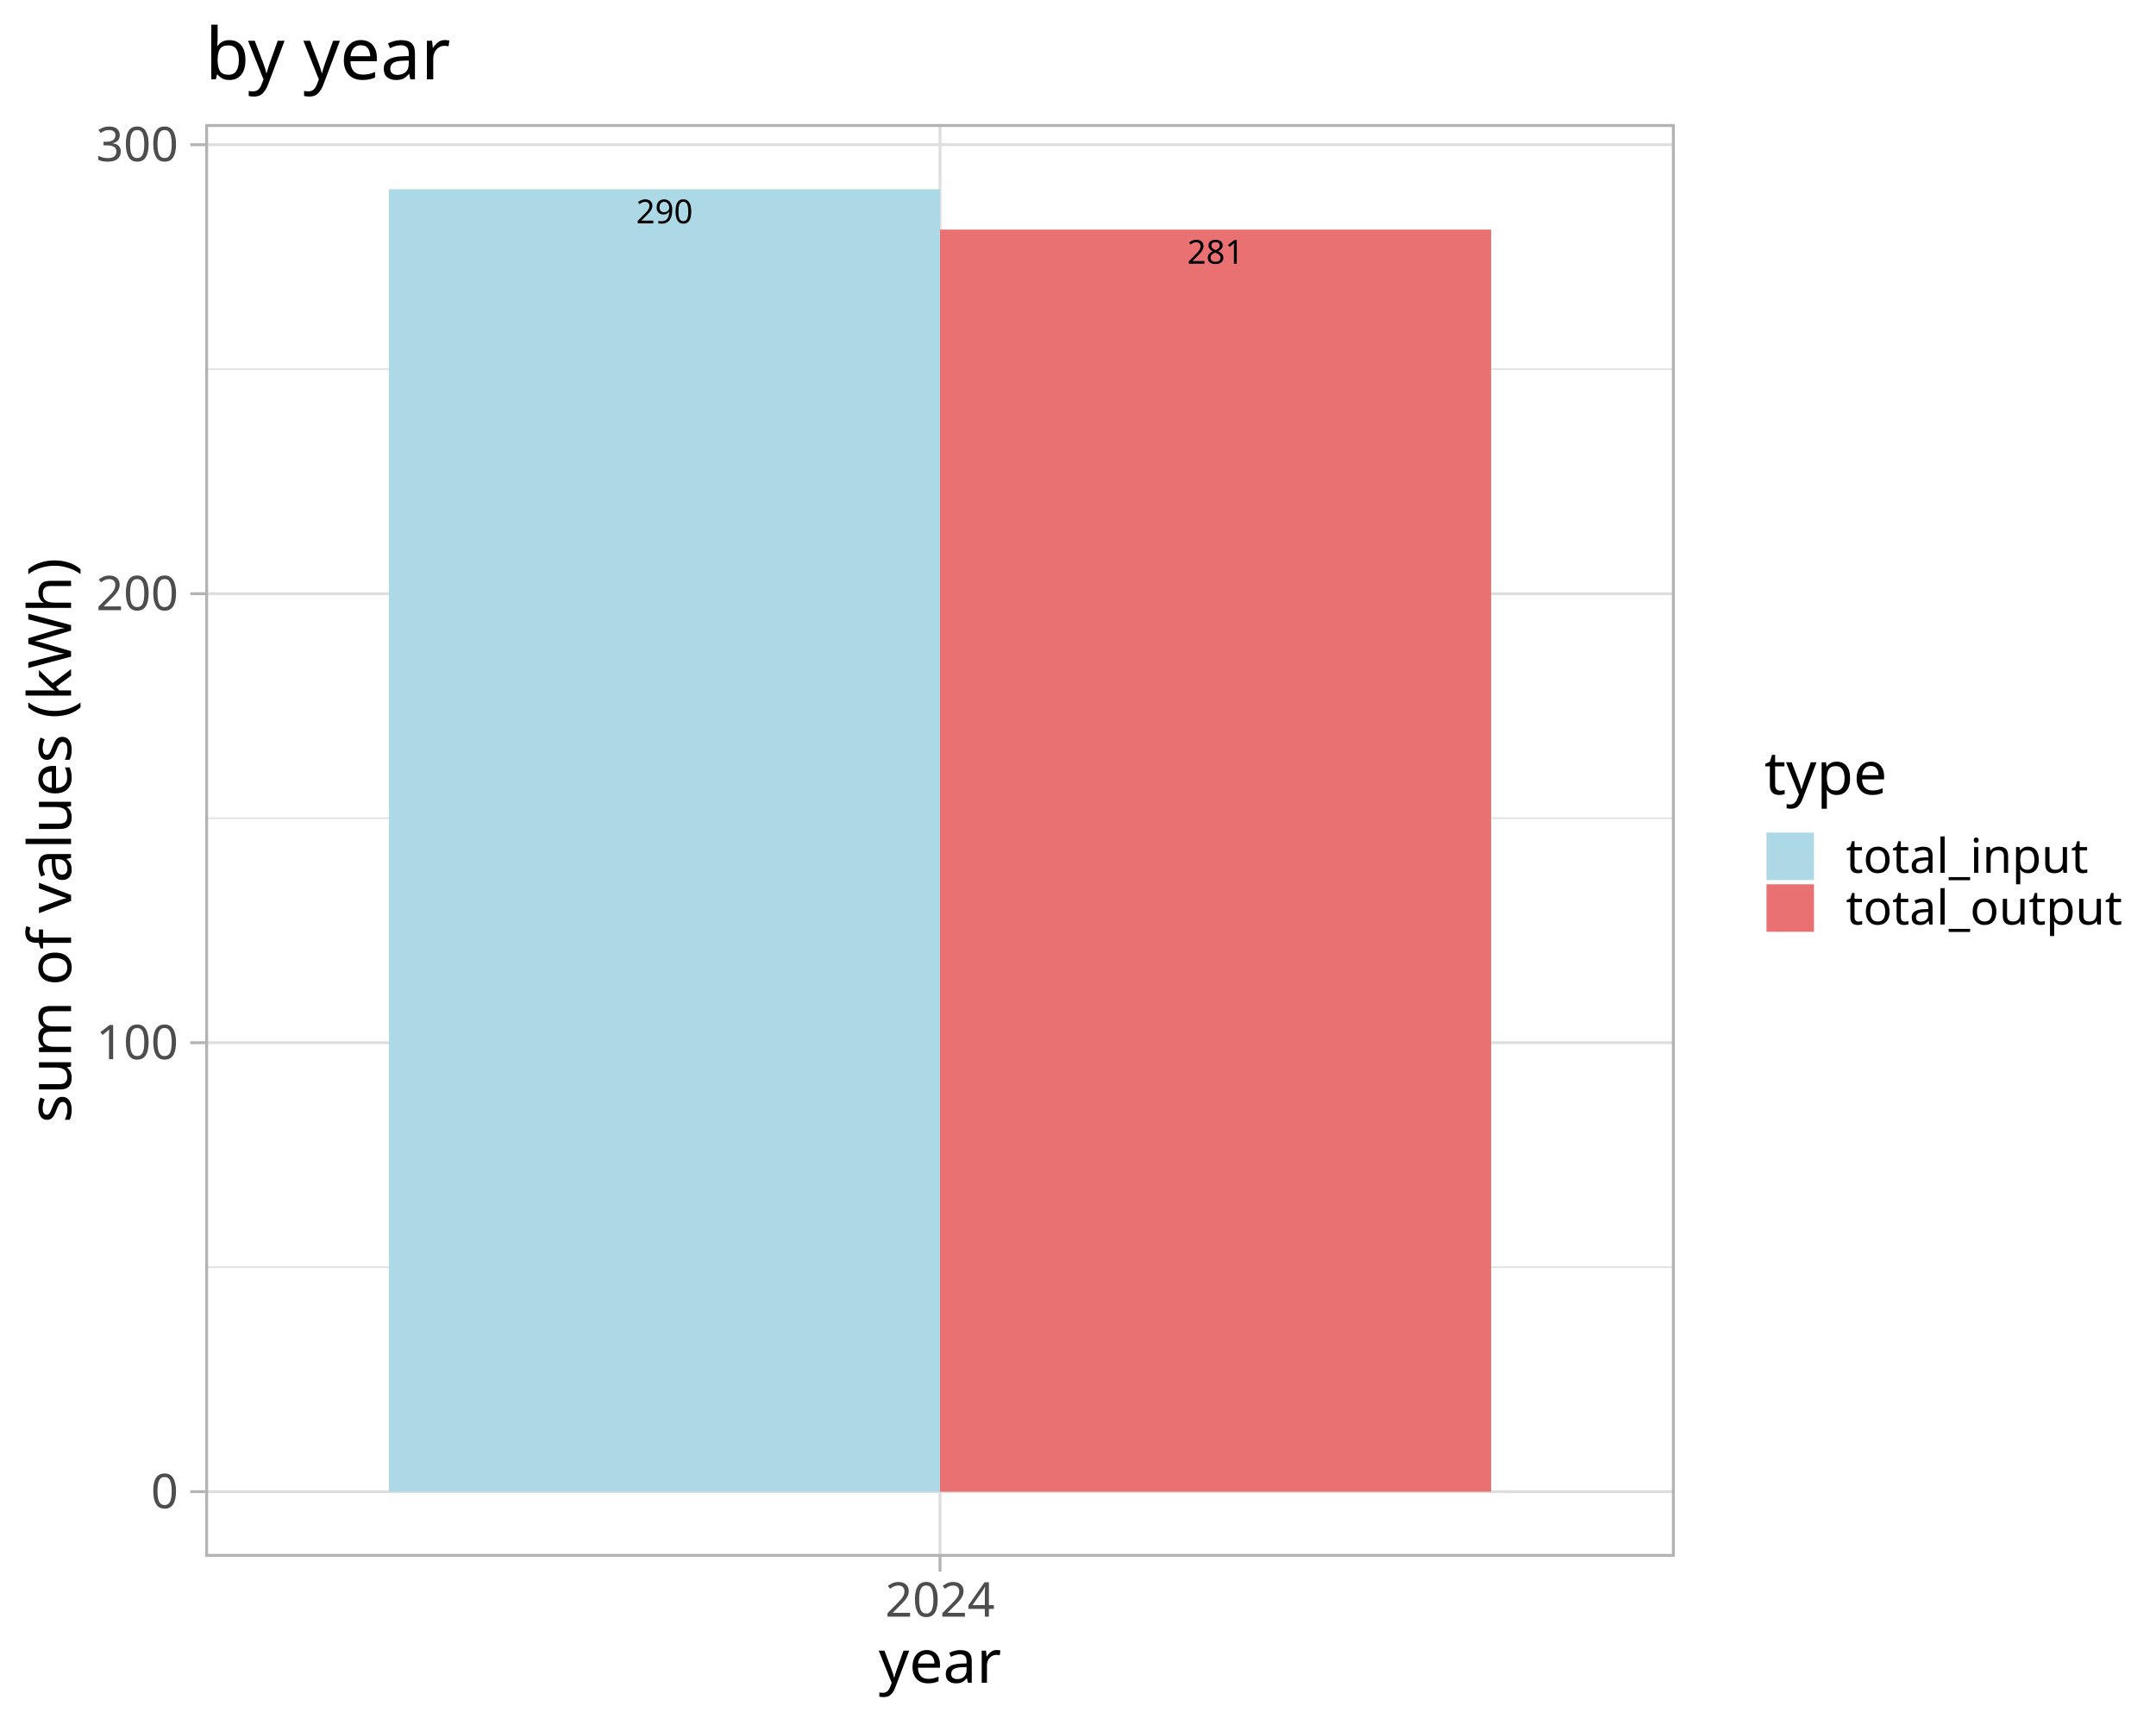
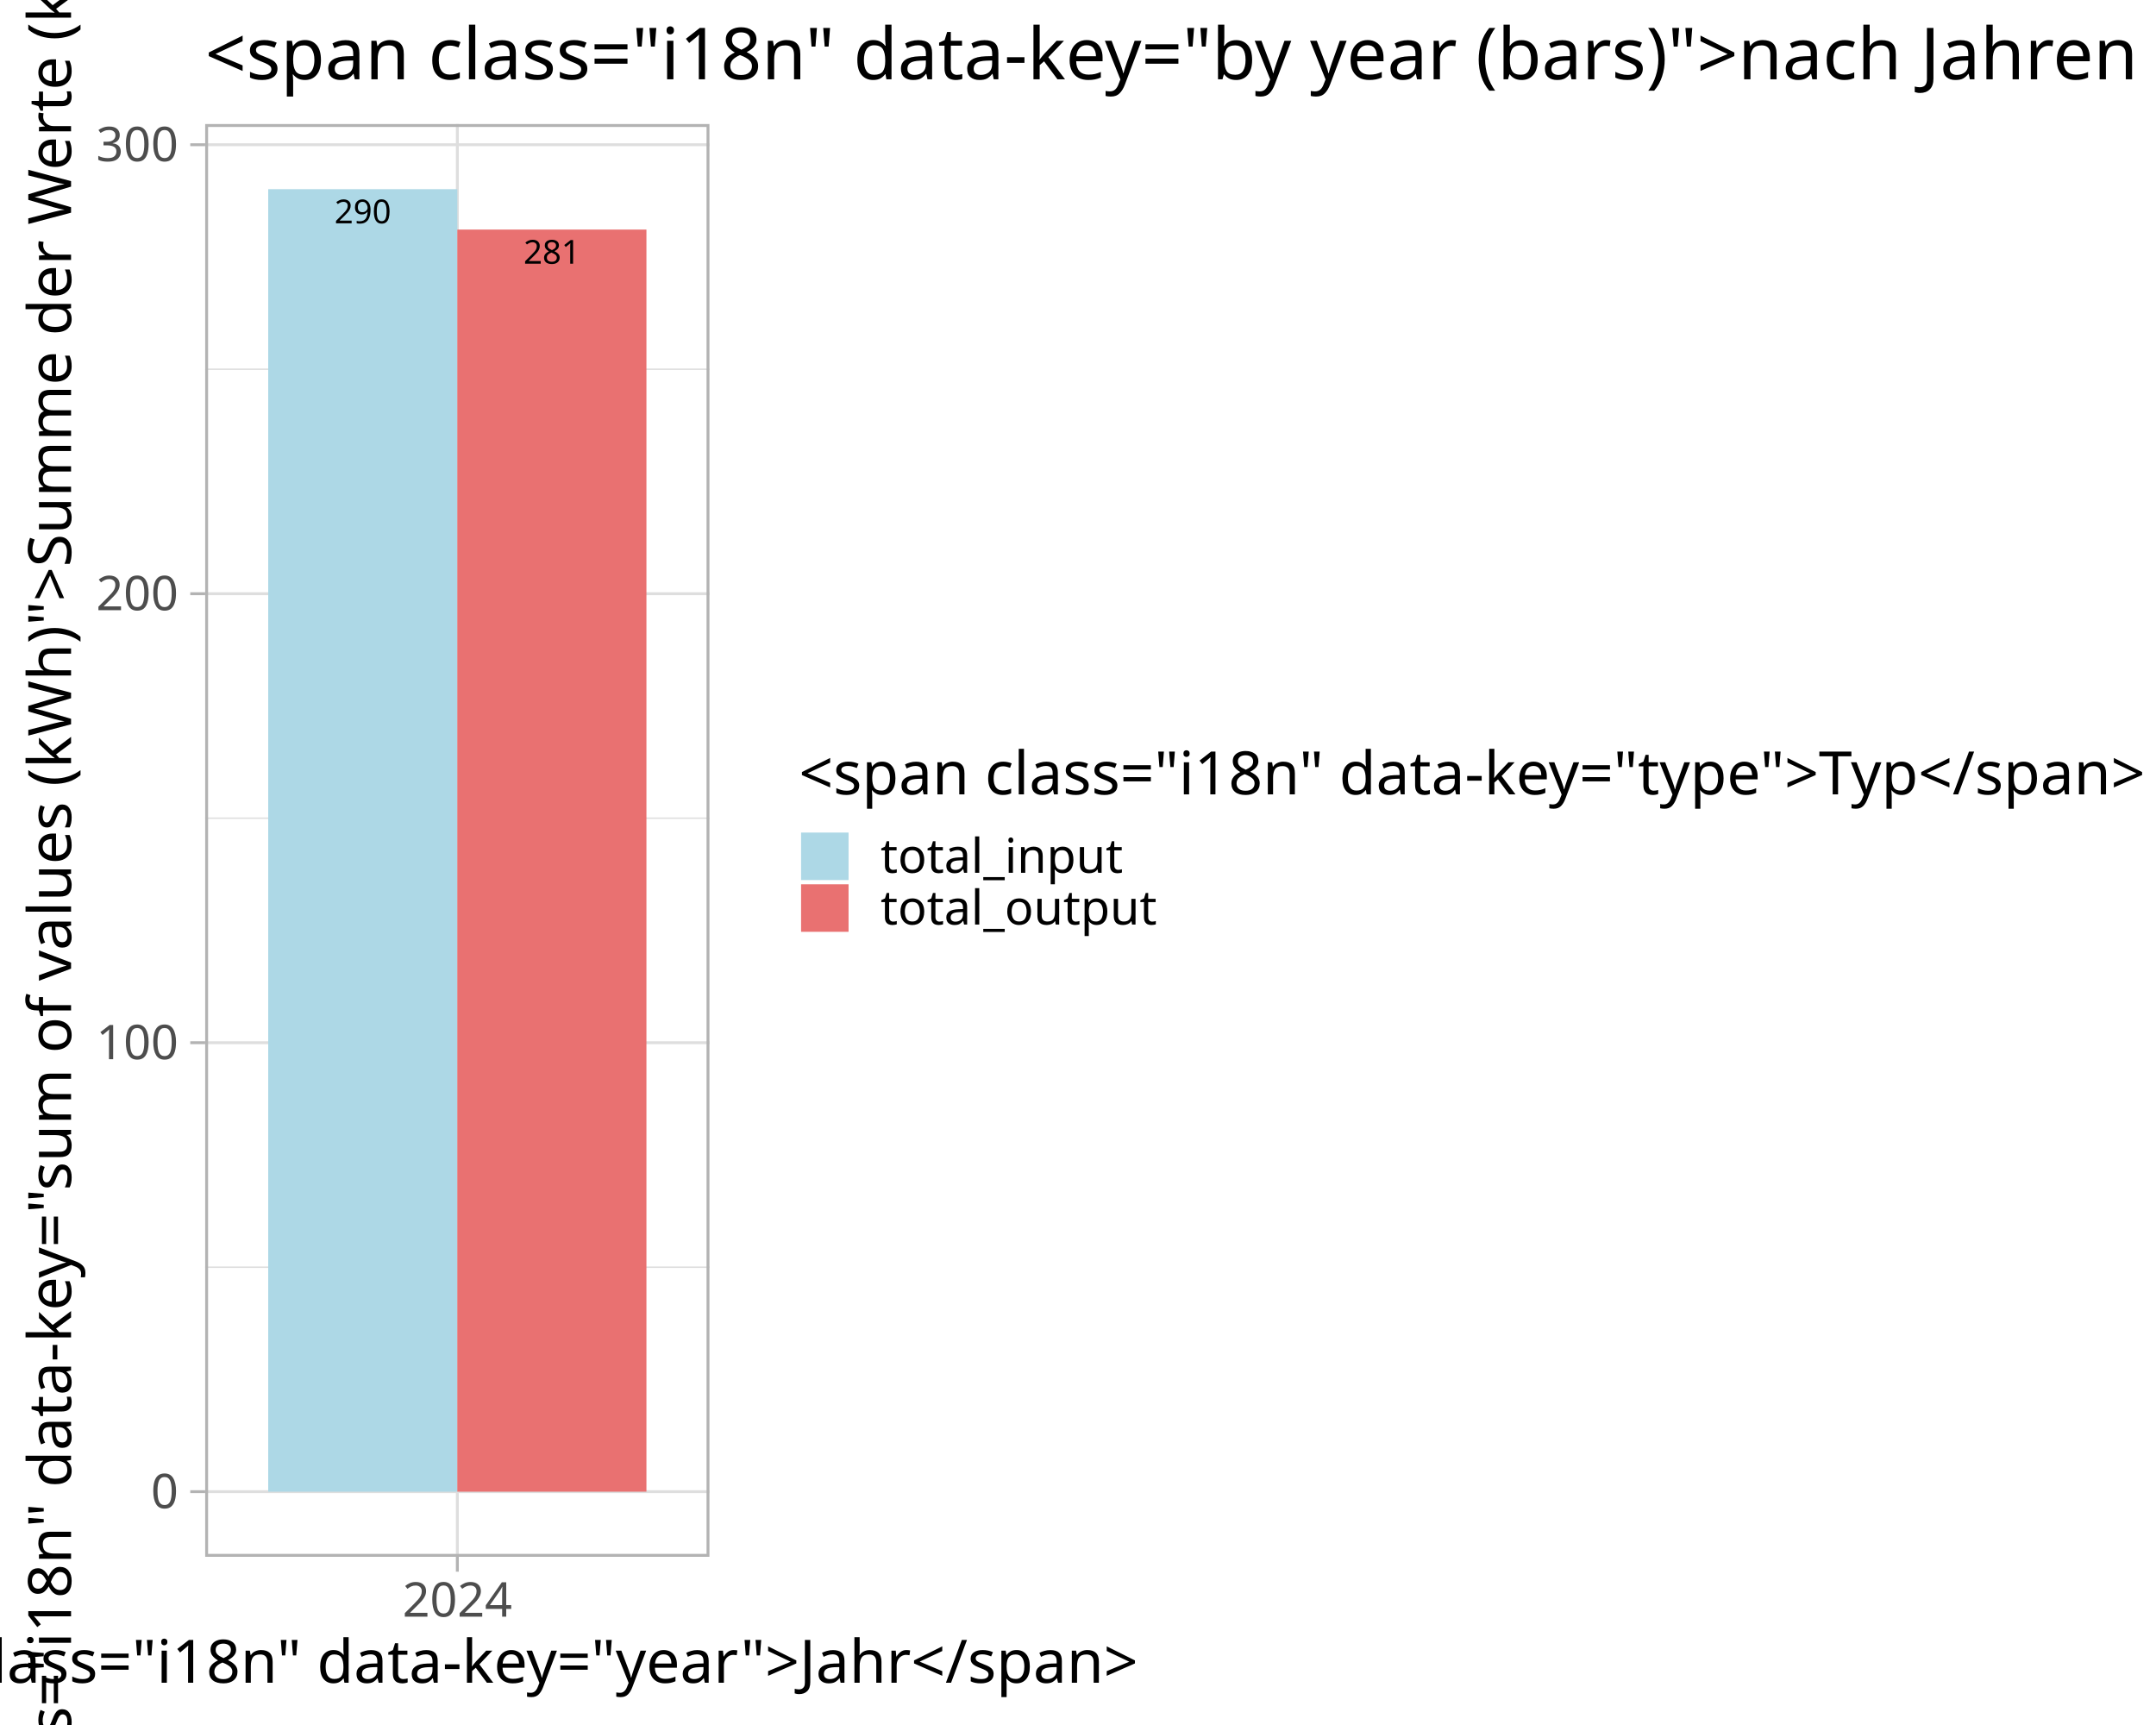
<svg xmlns="http://www.w3.org/2000/svg" class="svglite" data-engine-version="2.0" width="720.00pt" height="576.00pt" viewBox="0 0 720.00 576.00">
  <defs>
    <style type="text/css">
    .svglite line, .svglite polyline, .svglite polygon, .svglite path, .svglite rect, .svglite circle {
      fill: none;
      stroke: #000000;
      stroke-linecap: round;
      stroke-linejoin: round;
      stroke-miterlimit: 10.00;
    }
  </style>
  </defs>
  <rect width="100%" height="100%" style="stroke: none; fill: #FFFFFF;" />
  <defs>
    <clipPath id="cpMC4wMHw3MjAuMDB8MC4wMHw1NzYuMDA=">
      <rect x="0.00" y="0.00" width="720.00" height="576.00" />
    </clipPath>
  </defs>
  <g clip-path="url(#cpMC4wMHw3MjAuMDB8MC4wMHw1NzYuMDA=)">
-     <rect x="-0" y="0.00" width="720.00" height="576.00" style="stroke-width: 1.94; stroke: #FFFFFF; fill: #FFFFFF;" />
+     <rect x="0.00" y="0.00" width="720.00" height="576.00" style="stroke-width: 1.94; stroke: #FFFFFF; fill: #FFFFFF;" />
  </g>
  <defs>
-     <clipPath id="cpNjguNTJ8NTU5LjMyfDQxLjQyfDUxOS44NA==">
-       <rect x="68.52" y="41.42" width="490.79" height="478.42" />
+     <clipPath id="cpNjguNTJ8MjM2LjkzfDQxLjQyfDUxOS44NA==">
+       <rect x="68.52" y="41.42" width="168.40" height="478.42" />
    </clipPath>
  </defs>
-   <g clip-path="url(#cpNjguNTJ8NTU5LjMyfDQxLjQyfDUxOS44NA==)">
-     <rect x="68.52" y="41.42" width="490.79" height="478.42" style="stroke-width: 1.94; stroke: none; fill: #FFFFFF;" />
-     <polyline points="68.52,423.13 559.32,423.13 " style="stroke-width: 0.48; stroke: #DEDEDE; stroke-linecap: butt;" />
-     <polyline points="68.52,273.21 559.32,273.21 " style="stroke-width: 0.48; stroke: #DEDEDE; stroke-linecap: butt;" />
-     <polyline points="68.52,123.29 559.32,123.29 " style="stroke-width: 0.48; stroke: #DEDEDE; stroke-linecap: butt;" />
-     <polyline points="68.52,498.09 559.32,498.09 " style="stroke-width: 0.97; stroke: #DEDEDE; stroke-linecap: butt;" />
-     <polyline points="68.52,348.17 559.32,348.17 " style="stroke-width: 0.97; stroke: #DEDEDE; stroke-linecap: butt;" />
-     <polyline points="68.52,198.25 559.32,198.25 " style="stroke-width: 0.97; stroke: #DEDEDE; stroke-linecap: butt;" />
-     <polyline points="68.52,48.33 559.32,48.33 " style="stroke-width: 0.97; stroke: #DEDEDE; stroke-linecap: butt;" />
-     <polyline points="313.92,519.84 313.92,41.42 " style="stroke-width: 0.97; stroke: #DEDEDE; stroke-linecap: butt;" />
-     <rect x="129.87" y="63.17" width="184.05" height="434.92" style="stroke-width: 1.07; stroke: none; stroke-linecap: butt; stroke-linejoin: miter; fill: #ADD8E6;" />
-     <rect x="313.92" y="76.66" width="184.05" height="421.43" style="stroke-width: 1.07; stroke: none; stroke-linecap: butt; stroke-linejoin: miter; fill: #E97171;" />
-     <text x="221.90" y="74.57" text-anchor="middle" style="font-size: 11.04px; font-family: sans;" textLength="18.42px" lengthAdjust="spacingAndGlyphs">290</text>
-     <text x="405.95" y="88.06" text-anchor="middle" style="font-size: 11.04px; font-family: sans;" textLength="18.42px" lengthAdjust="spacingAndGlyphs">281</text>
-     <rect x="68.52" y="41.42" width="490.79" height="478.42" style="stroke-width: 1.94; stroke: #B3B3B3;" />
+   <g clip-path="url(#cpNjguNTJ8MjM2LjkzfDQxLjQyfDUxOS44NA==)">
+     <rect x="68.52" y="41.42" width="168.40" height="478.42" style="stroke-width: 1.94; stroke: none; fill: #FFFFFF;" />
+     <polyline points="68.52,423.13 236.93,423.13 " style="stroke-width: 0.48; stroke: #DEDEDE; stroke-linecap: butt;" />
+     <polyline points="68.52,273.21 236.93,273.21 " style="stroke-width: 0.48; stroke: #DEDEDE; stroke-linecap: butt;" />
+     <polyline points="68.52,123.29 236.93,123.29 " style="stroke-width: 0.48; stroke: #DEDEDE; stroke-linecap: butt;" />
+     <polyline points="68.52,498.09 236.93,498.09 " style="stroke-width: 0.97; stroke: #DEDEDE; stroke-linecap: butt;" />
+     <polyline points="68.52,348.17 236.93,348.17 " style="stroke-width: 0.97; stroke: #DEDEDE; stroke-linecap: butt;" />
+     <polyline points="68.52,198.25 236.93,198.25 " style="stroke-width: 0.97; stroke: #DEDEDE; stroke-linecap: butt;" />
+     <polyline points="68.52,48.33 236.93,48.33 " style="stroke-width: 0.97; stroke: #DEDEDE; stroke-linecap: butt;" />
+     <polyline points="152.73,519.84 152.73,41.42 " style="stroke-width: 0.97; stroke: #DEDEDE; stroke-linecap: butt;" />
+     <rect x="89.57" y="63.17" width="63.15" height="434.92" style="stroke-width: 1.07; stroke: none; stroke-linecap: butt; stroke-linejoin: miter; fill: #ADD8E6;" />
+     <rect x="152.73" y="76.66" width="63.15" height="421.43" style="stroke-width: 1.07; stroke: none; stroke-linecap: butt; stroke-linejoin: miter; fill: #E97171;" />
+     <text x="121.15" y="74.57" text-anchor="middle" style="font-size: 11.04px; font-family: sans;" textLength="18.42px" lengthAdjust="spacingAndGlyphs">290</text>
+     <text x="184.30" y="88.06" text-anchor="middle" style="font-size: 11.04px; font-family: sans;" textLength="18.42px" lengthAdjust="spacingAndGlyphs">281</text>
+     <rect x="68.52" y="41.42" width="168.40" height="478.42" style="stroke-width: 1.94; stroke: #B3B3B3;" />
  </g>
  <g clip-path="url(#cpMC4wMHw3MjAuMDB8MC4wMHw1NzYuMDA=)">
    <text x="59.56" y="503.60" text-anchor="end" style="font-size: 16.00px; fill: #4D4D4D; font-family: sans;" textLength="8.90px" lengthAdjust="spacingAndGlyphs">0</text>
    <text x="59.56" y="353.68" text-anchor="end" style="font-size: 16.00px; fill: #4D4D4D; font-family: sans;" textLength="26.70px" lengthAdjust="spacingAndGlyphs">100</text>
    <text x="59.56" y="203.76" text-anchor="end" style="font-size: 16.00px; fill: #4D4D4D; font-family: sans;" textLength="26.70px" lengthAdjust="spacingAndGlyphs">200</text>
    <text x="59.56" y="53.83" text-anchor="end" style="font-size: 16.00px; fill: #4D4D4D; font-family: sans;" textLength="26.70px" lengthAdjust="spacingAndGlyphs">300</text>
    <polyline points="63.54,498.09 68.52,498.09 " style="stroke-width: 0.97; stroke: #B3B3B3; stroke-linecap: butt;" />
    <polyline points="63.54,348.17 68.52,348.17 " style="stroke-width: 0.97; stroke: #B3B3B3; stroke-linecap: butt;" />
    <polyline points="63.54,198.25 68.52,198.25 " style="stroke-width: 0.97; stroke: #B3B3B3; stroke-linecap: butt;" />
    <polyline points="63.54,48.33 68.52,48.33 " style="stroke-width: 0.97; stroke: #B3B3B3; stroke-linecap: butt;" />
-     <polyline points="313.92,524.82 313.92,519.84 " style="stroke-width: 0.97; stroke: #B3B3B3; stroke-linecap: butt;" />
-     <text x="313.92" y="539.82" text-anchor="middle" style="font-size: 16.00px; fill: #4D4D4D; font-family: sans;" textLength="35.60px" lengthAdjust="spacingAndGlyphs">2024</text>
-     <text x="313.92" y="561.89" text-anchor="middle" style="font-size: 20.00px; font-family: sans;" textLength="38.92px" lengthAdjust="spacingAndGlyphs">year</text>
-     <text transform="translate(23.73,280.63) rotate(-90)" text-anchor="middle" style="font-size: 20.00px; font-family: sans;" textLength="182.30px" lengthAdjust="spacingAndGlyphs">sum of values (kWh)</text>
-     <rect x="579.24" y="239.45" width="130.79" height="82.36" style="stroke-width: 1.94; stroke: none; fill: #FFFFFF;" />
-     <text x="589.21" y="265.25" style="font-size: 20.00px; font-family: sans;" textLength="37.81px" lengthAdjust="spacingAndGlyphs">type</text>
-     <rect x="589.21" y="277.29" width="17.28" height="17.28" style="stroke-width: 1.94; stroke: none; fill: #FFFFFF;" />
-     <rect x="589.92" y="278.00" width="15.86" height="15.86" style="stroke-width: 1.07; stroke: none; stroke-linecap: butt; stroke-linejoin: miter; fill: #ADD8E6;" />
-     <rect x="589.21" y="294.57" width="17.28" height="17.28" style="stroke-width: 1.94; stroke: none; fill: #FFFFFF;" />
-     <rect x="589.92" y="295.28" width="15.86" height="15.86" style="stroke-width: 1.07; stroke: none; stroke-linecap: butt; stroke-linejoin: miter; fill: #E97171;" />
-     <text x="616.45" y="291.44" style="font-size: 16.00px; font-family: sans;" textLength="73.83px" lengthAdjust="spacingAndGlyphs">total_input</text>
-     <text x="616.45" y="308.72" style="font-size: 16.00px; font-family: sans;" textLength="83.63px" lengthAdjust="spacingAndGlyphs">total_output</text>
-     <text x="68.52" y="26.48" style="font-size: 24.00px; font-family: sans;" textLength="78.72px" lengthAdjust="spacingAndGlyphs">by year</text>
+     <polyline points="152.73,524.82 152.73,519.84 " style="stroke-width: 0.97; stroke: #B3B3B3; stroke-linecap: butt;" />
+     <text x="152.73" y="539.82" text-anchor="middle" style="font-size: 16.00px; fill: #4D4D4D; font-family: sans;" textLength="35.60px" lengthAdjust="spacingAndGlyphs">2024</text>
+     <text x="152.73" y="561.89" text-anchor="middle" style="font-size: 20.00px; font-family: sans;" textLength="439.93px" lengthAdjust="spacingAndGlyphs">&lt;span class="i18n" data-key="year"&gt;Jahr&lt;/span&gt;</text>
+     <text transform="translate(23.73,280.63) rotate(-90)" text-anchor="middle" style="font-size: 20.00px; font-family: sans;" textLength="765.58px" lengthAdjust="spacingAndGlyphs">&lt;span class="i18n" data-key="sum of values (kWh)"&gt;Summe der Werte (kWh)&lt;/span&gt;</text>
+     <rect x="256.85" y="239.45" width="453.19" height="82.36" style="stroke-width: 1.94; stroke: none; fill: #FFFFFF;" />
+     <text x="266.81" y="265.25" style="font-size: 20.00px; font-family: sans;" textLength="433.26px" lengthAdjust="spacingAndGlyphs">&lt;span class="i18n" data-key="type"&gt;Typ&lt;/span&gt;</text>
+     <rect x="266.81" y="277.29" width="17.28" height="17.28" style="stroke-width: 1.94; stroke: none; fill: #FFFFFF;" />
+     <rect x="267.52" y="278.00" width="15.86" height="15.86" style="stroke-width: 1.07; stroke: none; stroke-linecap: butt; stroke-linejoin: miter; fill: #ADD8E6;" />
+     <rect x="266.81" y="294.57" width="17.28" height="17.28" style="stroke-width: 1.94; stroke: none; fill: #FFFFFF;" />
+     <rect x="267.52" y="295.28" width="15.86" height="15.86" style="stroke-width: 1.07; stroke: none; stroke-linecap: butt; stroke-linejoin: miter; fill: #E97171;" />
+     <text x="294.06" y="291.44" style="font-size: 16.00px; font-family: sans;" textLength="73.83px" lengthAdjust="spacingAndGlyphs">total_input</text>
+     <text x="294.06" y="308.72" style="font-size: 16.00px; font-family: sans;" textLength="83.63px" lengthAdjust="spacingAndGlyphs">total_output</text>
+     <text x="68.52" y="26.48" style="font-size: 24.00px; font-family: sans;" textLength="810.76px" lengthAdjust="spacingAndGlyphs">&lt;span class="i18n" data-key="by year (bars)"&gt;nach Jahren (Balken)&lt;/span&gt;</text>
  </g>
</svg>
